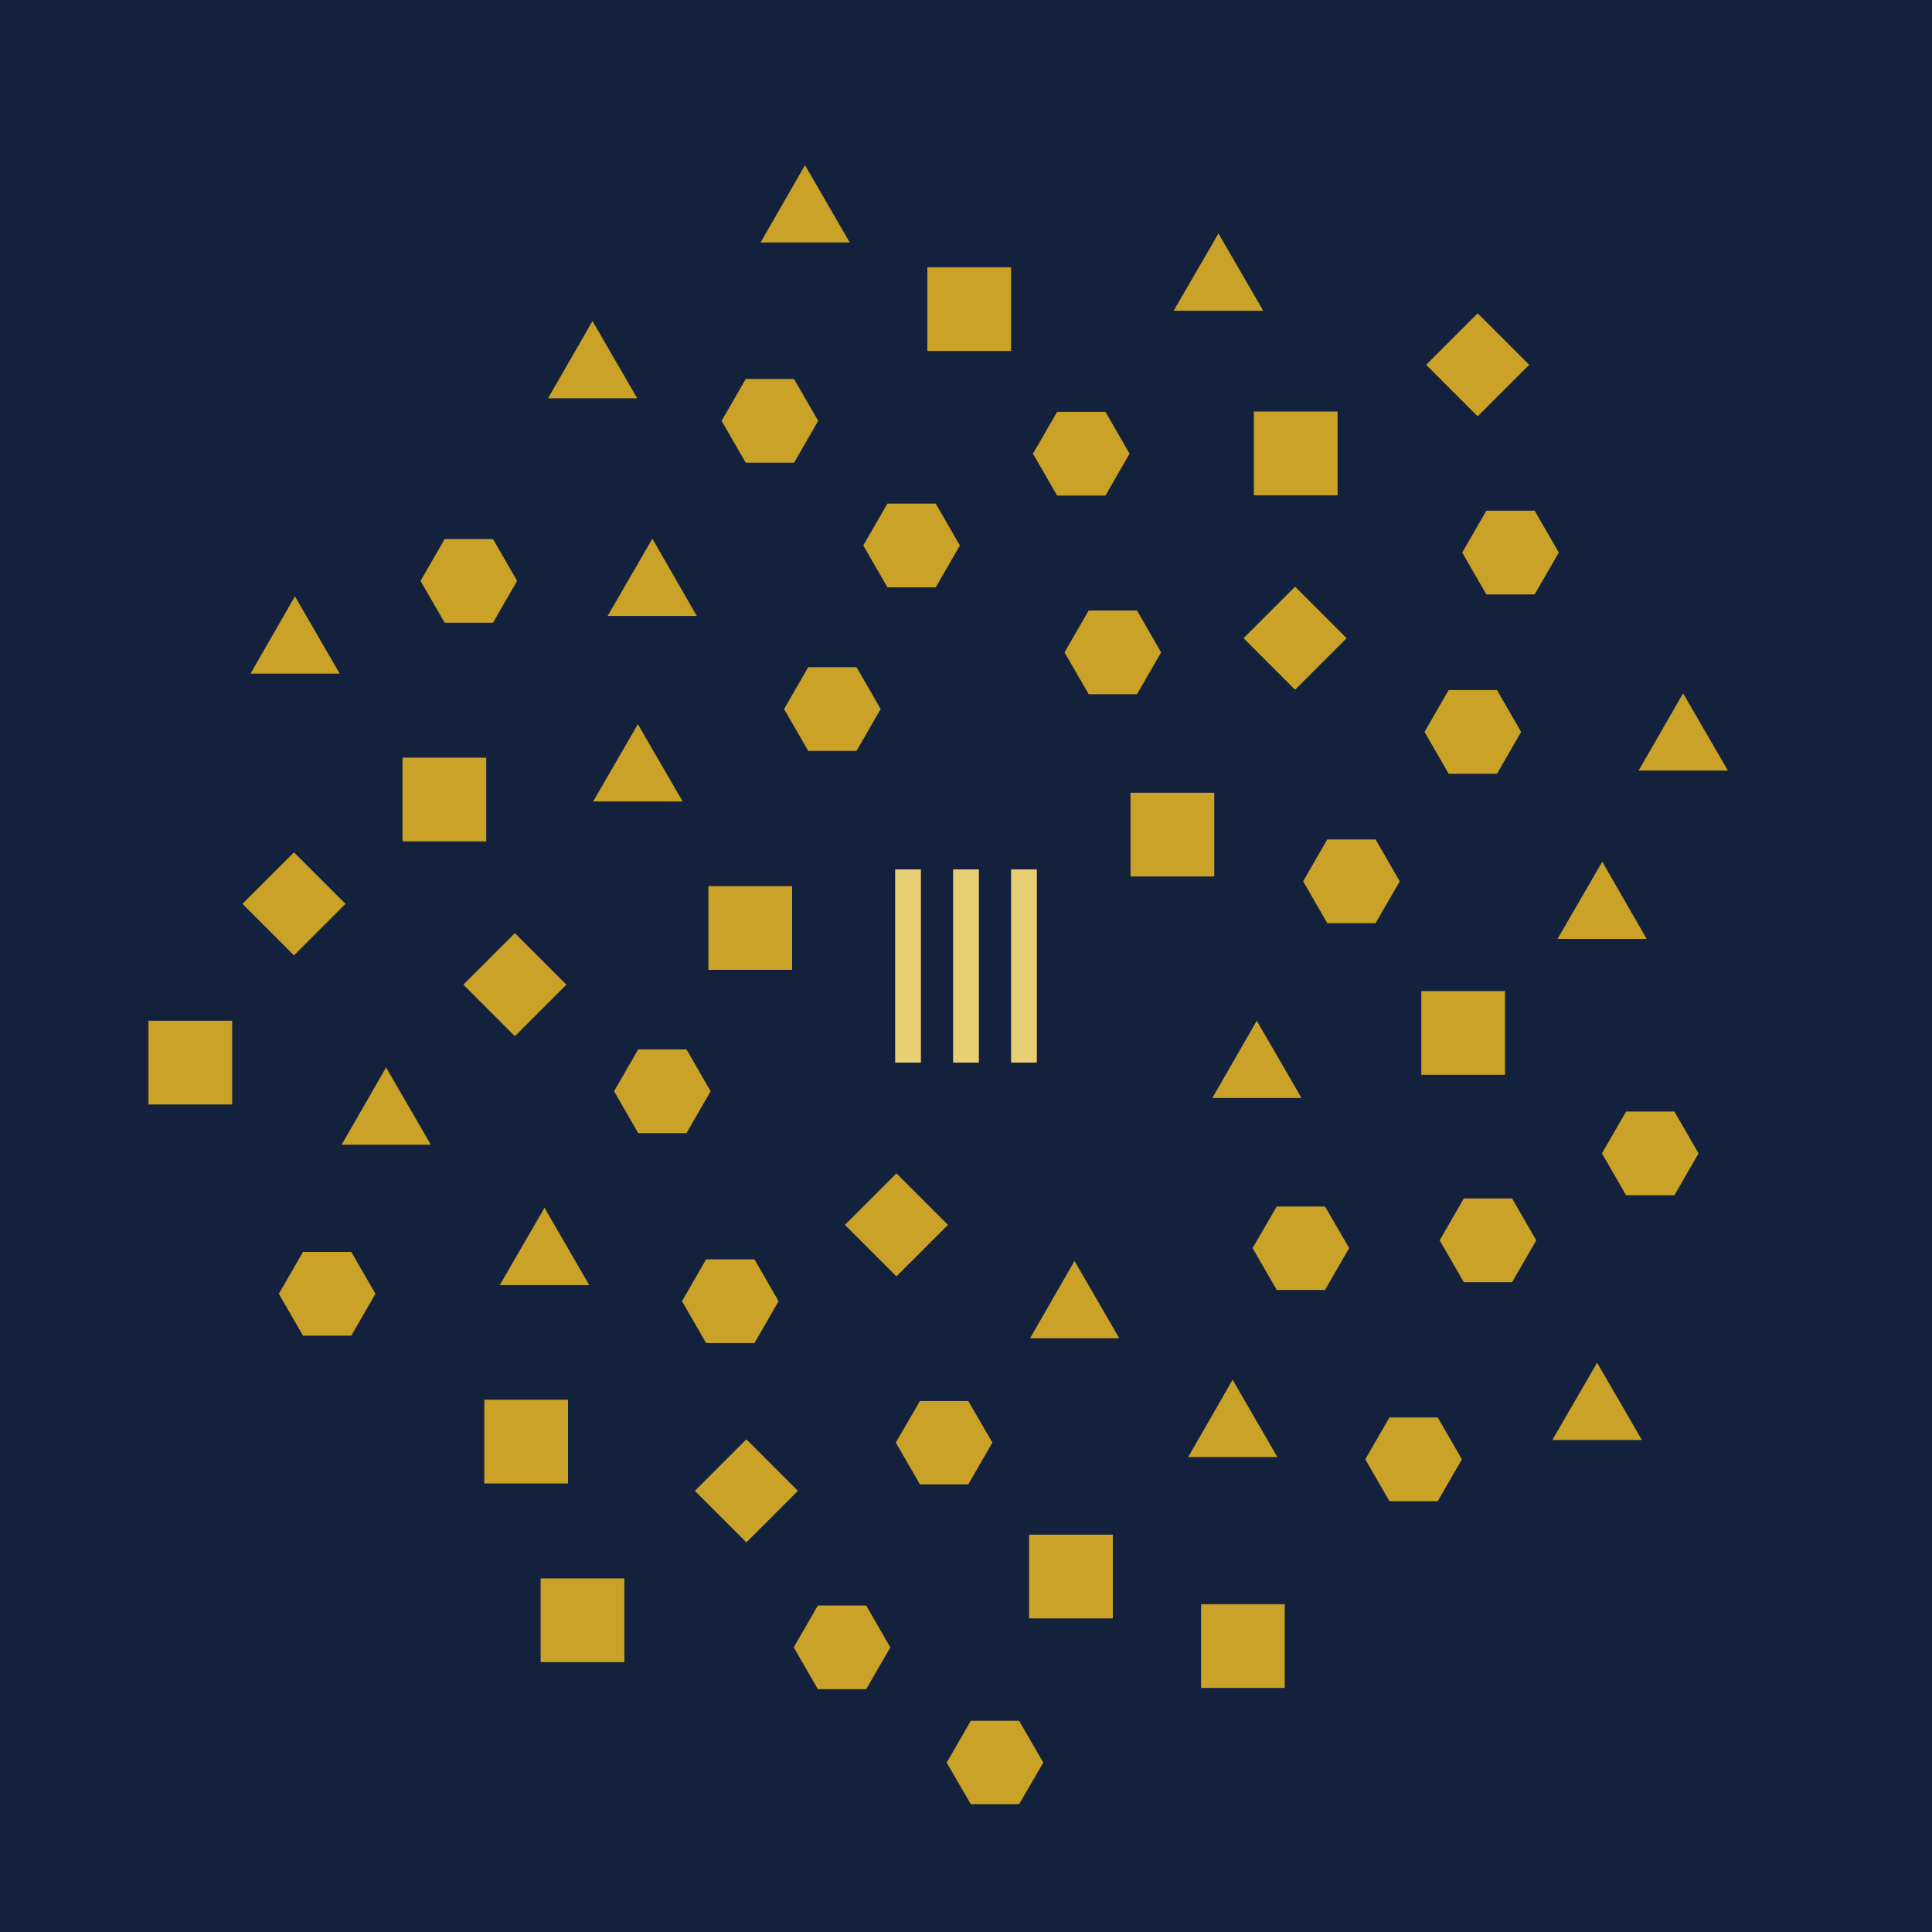
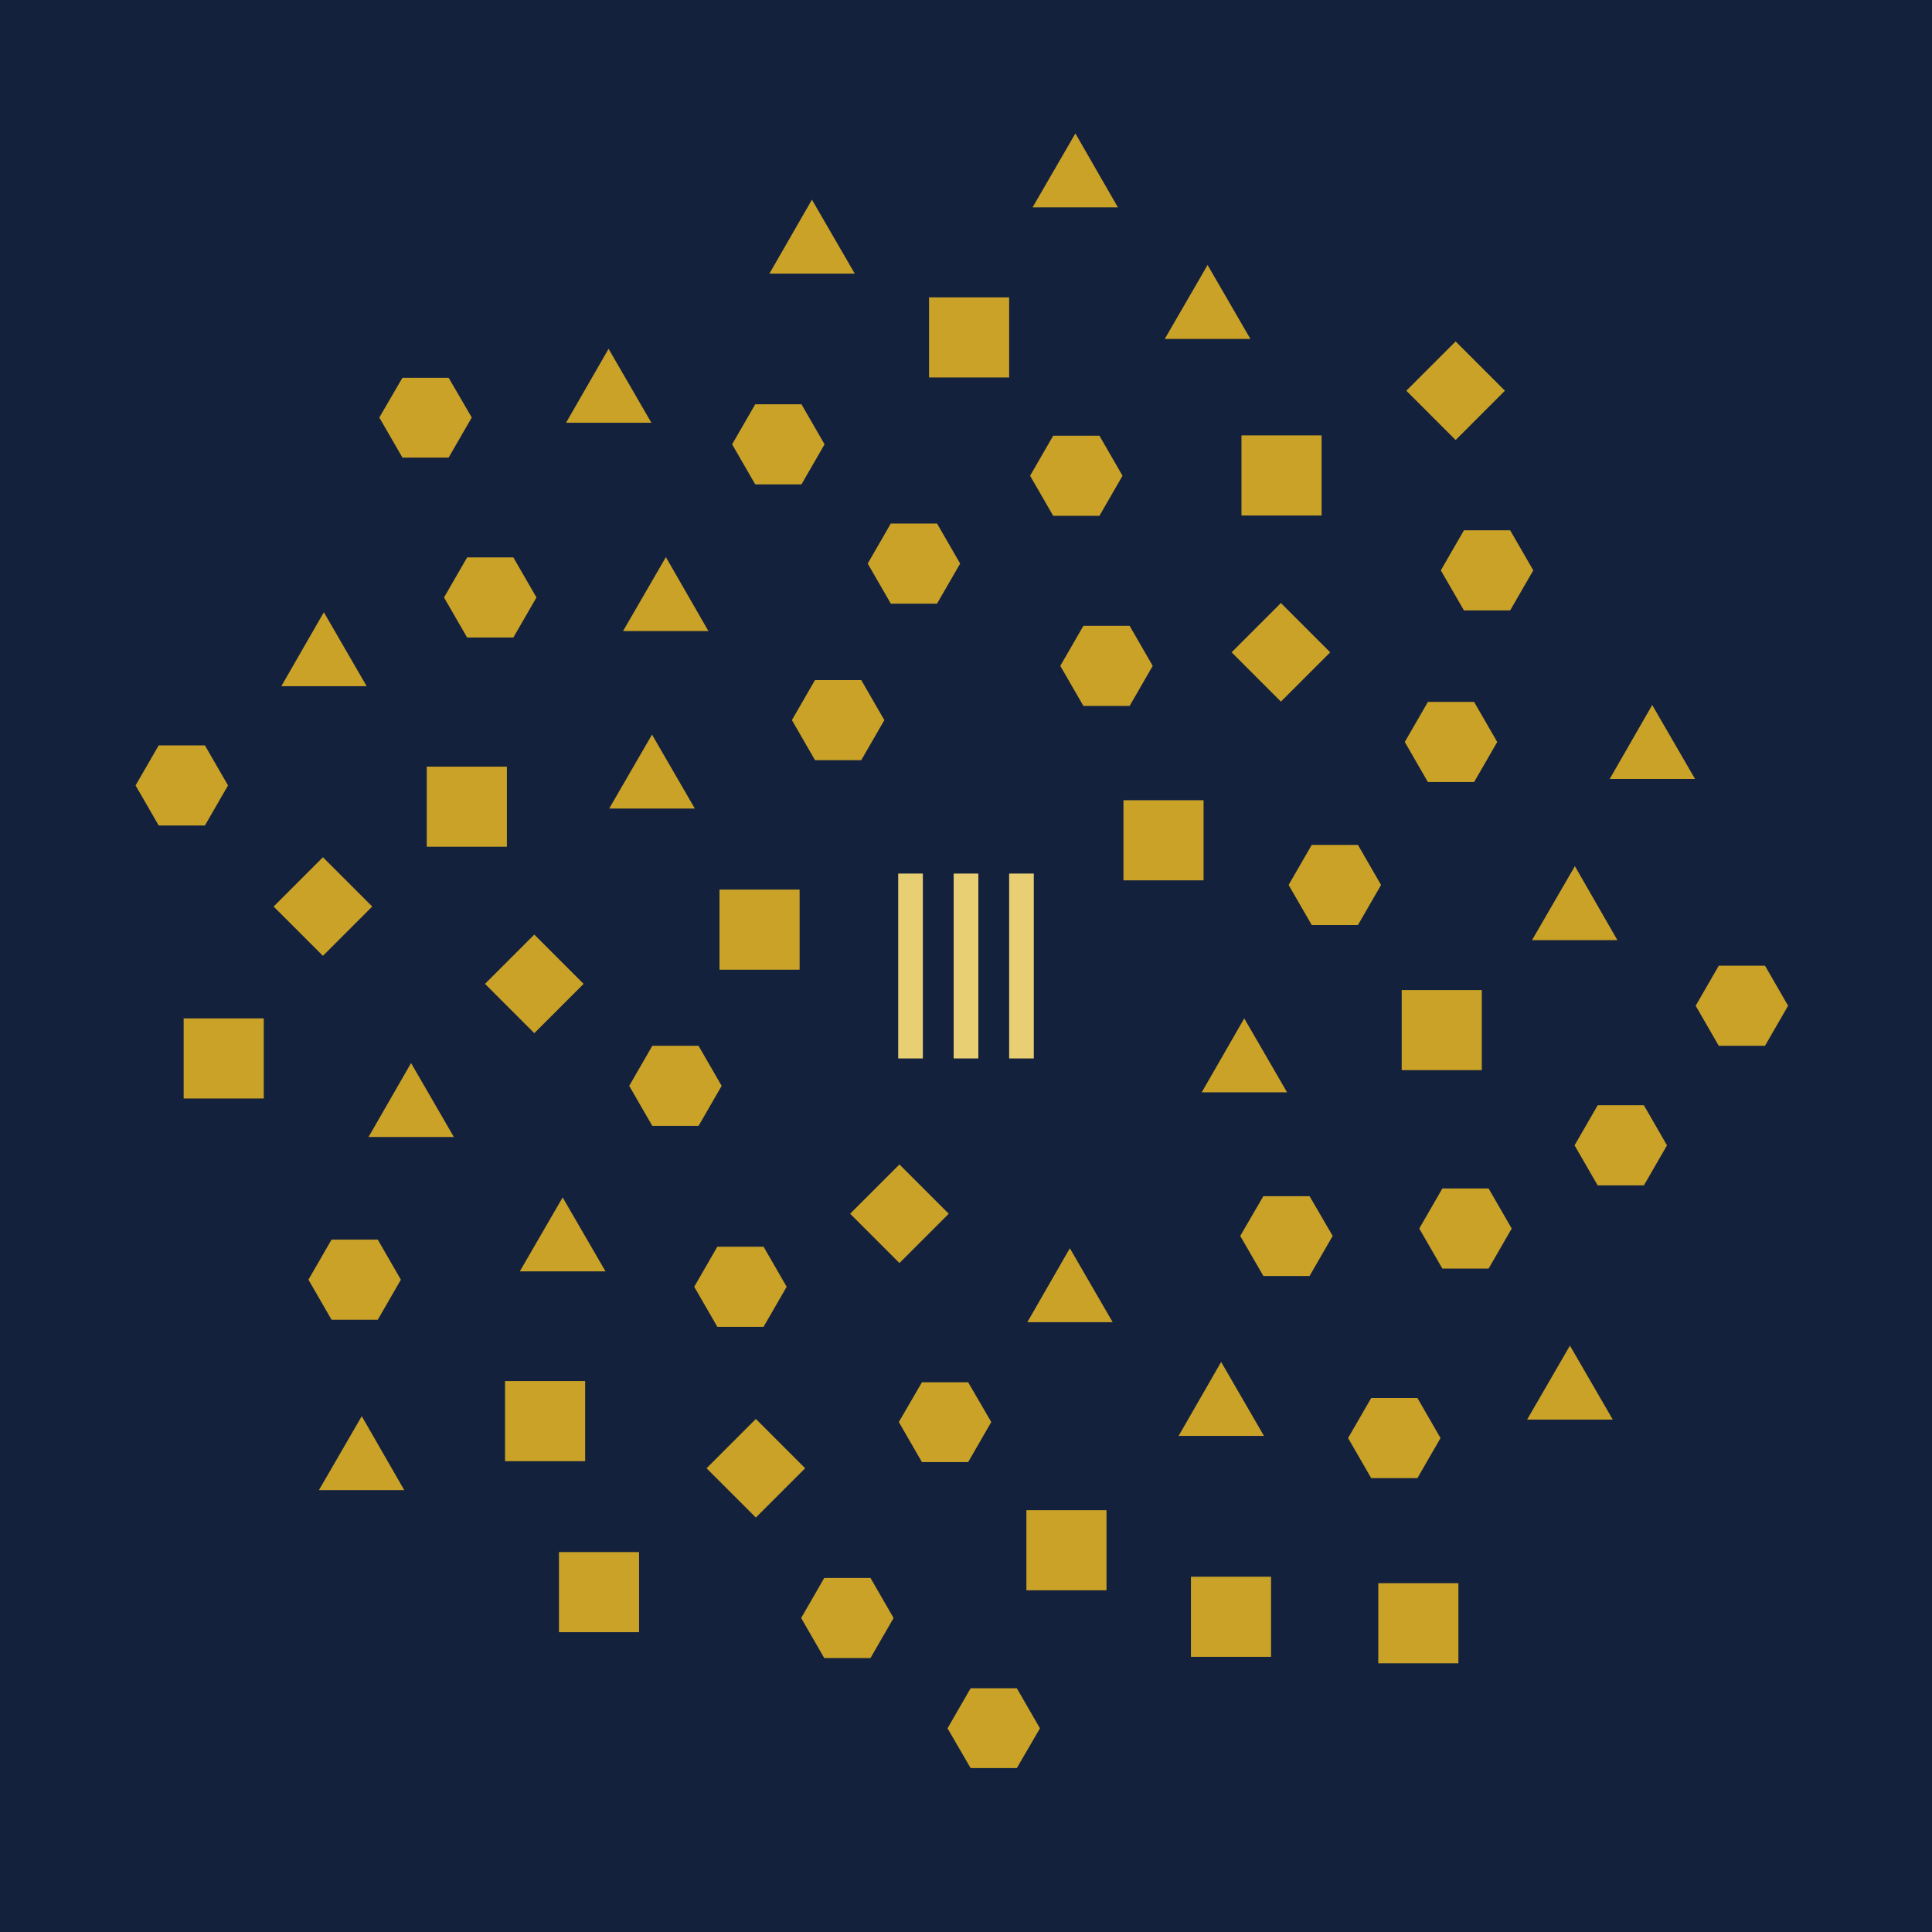
- <svg xmlns="http://www.w3.org/2000/svg" viewBox="0 0 600 600" role="img" aria-labelledby="t">
-   <rect width="600" height="600" fill="#14213d" />
-   <rect x="278.0" y="270.0" width="8" height="60" fill="#e8cf74" />
-   <rect x="296.0" y="270.0" width="8" height="60" fill="#e8cf74" />
-   <rect x="314.0" y="270.0" width="8" height="60" fill="#e8cf74" />
-   <rect x="220.0" y="275.2" width="26" height="26" fill="#c9a227" />
-   <rect x="351.1" y="246.2" width="26" height="26" fill="#c9a227" />
-   <polygon points="278.4,364.4 294.4,380.4 278.4,396.4 262.4,380.4" fill="#c9a227" />
-   <polygon points="273.5,220.2 266.0,233.2 251.0,233.2 243.5,220.2 251.0,207.2 266.0,207.2" fill="#c9a227" />
-   <polygon points="390.3,317.0 404.2,341.0 376.5,341.0" fill="#c9a227" />
-   <polygon points="220.7,338.9 213.2,351.9 198.2,351.9 190.7,338.9 198.2,325.9 213.2,325.9" fill="#c9a227" />
-   <polygon points="360.6,202.6 353.1,215.6 338.1,215.6 330.6,202.6 338.1,189.6 353.1,189.6" fill="#c9a227" />
-   <polygon points="333.7,391.6 347.6,415.6 319.9,415.6" fill="#c9a227" />
-   <polygon points="198.1,224.9 212.0,248.9 184.2,248.9" fill="#c9a227" />
-   <polygon points="434.7,273.7 427.2,286.7 412.2,286.7 404.7,273.7 412.2,260.7 427.2,260.7" fill="#c9a227" />
-   <polygon points="241.8,404.1 234.3,417.1 219.3,417.1 211.8,404.1 219.3,391.1 234.3,391.1" fill="#c9a227" />
-   <polygon points="298.1,169.4 290.6,182.4 275.6,182.4 268.1,169.4 275.6,156.4 290.6,156.4" fill="#c9a227" />
-   <polygon points="419.0,387.6 411.5,400.6 396.5,400.6 389.0,387.6 396.5,374.7 411.5,374.7" fill="#c9a227" />
-   <polygon points="159.9,289.8 175.9,305.8 159.9,321.8 143.9,305.8" fill="#c9a227" />
-   <polygon points="402.2,182.2 418.2,198.2 402.2,214.2 386.2,198.2" fill="#c9a227" />
-   <polygon points="308.2,448.0 300.7,461.0 285.7,461.0 278.2,448.0 285.7,435.1 300.7,435.1" fill="#c9a227" />
-   <polygon points="202.6,167.3 216.4,191.3 188.7,191.3" fill="#c9a227" />
-   <rect x="441.4" y="307.8" width="26" height="26" fill="#c9a227" />
-   <polygon points="169.1,375.1 183.0,399.1 155.2,399.1" fill="#c9a227" />
-   <polygon points="350.8,140.9 343.3,153.9 328.3,153.9 320.8,140.9 328.3,127.9 343.3,127.9" fill="#c9a227" />
-   <polygon points="382.8,428.5 396.7,452.5 369.0,452.5" fill="#c9a227" />
-   <rect x="125.0" y="235.3" width="26" height="26" fill="#c9a227" />
-   <polygon points="472.4,227.3 464.9,240.3 449.9,240.3 442.4,227.3 449.9,214.3 464.9,214.3" fill="#c9a227" />
-   <polygon points="231.8,447.0 247.8,463.0 231.8,479.0 215.8,463.0" fill="#c9a227" />
-   <polygon points="254.1,130.7 246.6,143.7 231.6,143.7 224.1,130.7 231.6,117.7 246.6,117.7" fill="#c9a227" />
-   <polygon points="477.1,385.2 469.6,398.2 454.6,398.2 447.1,385.2 454.6,372.2 469.6,372.2" fill="#c9a227" />
-   <polygon points="119.9,331.5 133.8,355.5 106.1,355.5" fill="#c9a227" />
-   <rect x="389.4" y="127.8" width="26" height="26" fill="#c9a227" />
-   <rect x="319.6" y="476.6" width="26" height="26" fill="#c9a227" />
-   <polygon points="160.6,180.4 153.1,193.4 138.1,193.4 130.6,180.4 138.1,167.4 153.1,167.4" fill="#c9a227" />
-   <polygon points="497.6,267.6 511.4,291.6 483.7,291.6" fill="#c9a227" />
-   <rect x="150.4" y="434.7" width="26" height="26" fill="#c9a227" />
-   <rect x="288.0" y="83.0" width="26" height="26" fill="#c9a227" />
-   <polygon points="454.0,453.2 446.5,466.2 431.5,466.2 424.0,453.2 431.5,440.2 446.5,440.2" fill="#c9a227" />
-   <polygon points="91.3,264.7 107.3,280.7 91.3,296.7 75.3,280.7" fill="#c9a227" />
-   <polygon points="484.1,171.6 476.6,184.6 461.6,184.6 454.1,171.6 461.6,158.6 476.6,158.6" fill="#c9a227" />
-   <polygon points="276.5,511.6 269.0,524.6 254.0,524.6 246.5,511.6 254.0,498.6 269.0,498.6" fill="#c9a227" />
-   <polygon points="184.0,99.7 197.9,123.7 170.2,123.7" fill="#c9a227" />
-   <polygon points="527.5,358.2 520.0,371.2 505.0,371.2 497.5,358.2 505.0,345.2 520.0,345.2" fill="#c9a227" />
-   <polygon points="116.6,401.8 109.1,414.8 94.1,414.8 86.6,401.8 94.1,388.8 109.1,388.8" fill="#c9a227" />
-   <polygon points="378.4,72.5 392.3,96.5 364.5,96.5" fill="#c9a227" />
-   <rect x="373.0" y="498.2" width="26" height="26" fill="#c9a227" />
-   <polygon points="91.6,185.2 105.5,209.2 77.8,209.2" fill="#c9a227" />
-   <polygon points="522.7,215.3 536.6,239.3 508.9,239.3" fill="#c9a227" />
-   <rect x="167.9" y="490.2" width="26" height="26" fill="#c9a227" />
-   <polygon points="250.0,51.3 263.9,75.3 236.2,75.3" fill="#c9a227" />
-   <polygon points="496.0,423.2 509.9,447.2 482.1,447.2" fill="#c9a227" />
-   <rect x="46.1" y="317.0" width="26" height="26" fill="#c9a227" />
-   <polygon points="458.9,97.3 474.9,113.3 458.9,129.3 442.9,113.3" fill="#c9a227" />
-   <polygon points="324.0,547.4 316.5,560.3 301.5,560.3 294.0,547.4 301.5,534.4 316.5,534.4" fill="#c9a227" />
+ <svg xmlns="http://www.w3.org/2000/svg" viewBox="0 0 627 627" role="img" aria-labelledby="t">
+   <rect width="627" height="627" fill="#14213d" />
+   <rect x="291.5" y="283.5" width="8" height="60" fill="#e8cf74" />
+   <rect x="309.5" y="283.5" width="8" height="60" fill="#e8cf74" />
+   <rect x="327.5" y="283.5" width="8" height="60" fill="#e8cf74" />
+   <rect x="233.5" y="288.7" width="26" height="26" fill="#c9a227" />
+   <rect x="364.6" y="259.7" width="26" height="26" fill="#c9a227" />
+   <polygon points="291.9,377.9 307.9,393.9 291.9,409.9 275.9,393.9" fill="#c9a227" />
+   <polygon points="287.0,233.7 279.5,246.7 264.5,246.7 257.0,233.7 264.5,220.7 279.5,220.7" fill="#c9a227" />
+   <polygon points="403.8,330.5 417.7,354.5 390.0,354.5" fill="#c9a227" />
+   <polygon points="234.2,352.4 226.7,365.4 211.7,365.4 204.2,352.4 211.7,339.4 226.7,339.4" fill="#c9a227" />
+   <polygon points="374.1,216.1 366.6,229.1 351.6,229.1 344.1,216.1 351.6,203.1 366.6,203.1" fill="#c9a227" />
+   <polygon points="347.2,405.1 361.1,429.1 333.4,429.1" fill="#c9a227" />
+   <polygon points="211.6,238.4 225.5,262.4 197.7,262.4" fill="#c9a227" />
+   <polygon points="448.2,287.2 440.7,300.2 425.7,300.2 418.2,287.2 425.7,274.2 440.7,274.2" fill="#c9a227" />
+   <polygon points="255.3,417.6 247.8,430.6 232.8,430.6 225.3,417.6 232.8,404.6 247.8,404.6" fill="#c9a227" />
+   <polygon points="311.6,182.9 304.1,195.9 289.1,195.9 281.6,182.9 289.1,169.9 304.1,169.9" fill="#c9a227" />
+   <polygon points="432.5,401.1 425.0,414.1 410.0,414.1 402.5,401.1 410.0,388.2 425.0,388.2" fill="#c9a227" />
+   <polygon points="173.4,303.3 189.4,319.3 173.4,335.3 157.4,319.3" fill="#c9a227" />
+   <polygon points="415.7,195.7 431.7,211.7 415.7,227.7 399.7,211.7" fill="#c9a227" />
+   <polygon points="321.7,461.5 314.2,474.5 299.2,474.5 291.7,461.5 299.2,448.6 314.2,448.6" fill="#c9a227" />
+   <polygon points="216.1,180.8 229.9,204.8 202.2,204.8" fill="#c9a227" />
+   <rect x="454.9" y="321.3" width="26" height="26" fill="#c9a227" />
+   <polygon points="182.6,388.6 196.5,412.6 168.7,412.6" fill="#c9a227" />
+   <polygon points="364.3,154.4 356.8,167.4 341.8,167.4 334.3,154.4 341.8,141.4 356.8,141.4" fill="#c9a227" />
+   <polygon points="396.3,442.0 410.2,466.0 382.5,466.0" fill="#c9a227" />
+   <rect x="138.5" y="248.8" width="26" height="26" fill="#c9a227" />
+   <polygon points="485.9,240.8 478.4,253.8 463.4,253.8 455.9,240.8 463.4,227.8 478.4,227.8" fill="#c9a227" />
+   <polygon points="245.3,460.5 261.3,476.5 245.3,492.5 229.3,476.5" fill="#c9a227" />
+   <polygon points="267.6,144.2 260.1,157.2 245.1,157.2 237.6,144.2 245.1,131.2 260.1,131.2" fill="#c9a227" />
+   <polygon points="490.6,398.7 483.1,411.7 468.1,411.7 460.6,398.7 468.1,385.7 483.1,385.7" fill="#c9a227" />
+   <polygon points="133.4,345.0 147.3,369.0 119.6,369.0" fill="#c9a227" />
+   <rect x="402.9" y="141.3" width="26" height="26" fill="#c9a227" />
+   <rect x="333.1" y="490.1" width="26" height="26" fill="#c9a227" />
+   <polygon points="174.1,193.9 166.6,206.9 151.6,206.9 144.1,193.9 151.6,180.9 166.6,180.9" fill="#c9a227" />
+   <polygon points="511.1,281.1 524.9,305.1 497.2,305.1" fill="#c9a227" />
+   <rect x="163.9" y="448.2" width="26" height="26" fill="#c9a227" />
+   <rect x="301.5" y="96.5" width="26" height="26" fill="#c9a227" />
+   <polygon points="467.5,466.7 460.0,479.7 445.0,479.7 437.5,466.7 445.0,453.7 460.0,453.7" fill="#c9a227" />
+   <polygon points="104.8,278.2 120.8,294.2 104.8,310.2 88.8,294.2" fill="#c9a227" />
+   <polygon points="497.6,185.1 490.1,198.1 475.1,198.1 467.6,185.1 475.1,172.1 490.1,172.1" fill="#c9a227" />
+   <polygon points="290.0,525.1 282.5,538.1 267.5,538.1 260.0,525.1 267.5,512.1 282.5,512.1" fill="#c9a227" />
+   <polygon points="197.5,113.2 211.4,137.2 183.7,137.2" fill="#c9a227" />
+   <polygon points="541.0,371.7 533.5,384.7 518.5,384.7 511.0,371.7 518.5,358.7 533.5,358.7" fill="#c9a227" />
+   <polygon points="130.1,415.3 122.6,428.3 107.6,428.3 100.1,415.3 107.6,402.3 122.6,402.3" fill="#c9a227" />
+   <polygon points="391.9,86.0 405.8,110.0 378.0,110.0" fill="#c9a227" />
+   <rect x="386.5" y="511.7" width="26" height="26" fill="#c9a227" />
+   <polygon points="105.1,198.7 119.0,222.7 91.3,222.7" fill="#c9a227" />
+   <polygon points="536.2,228.8 550.1,252.8 522.4,252.8" fill="#c9a227" />
+   <rect x="181.4" y="503.7" width="26" height="26" fill="#c9a227" />
+   <polygon points="263.5,64.8 277.4,88.8 249.7,88.8" fill="#c9a227" />
+   <polygon points="509.5,436.7 523.4,460.7 495.6,460.7" fill="#c9a227" />
+   <rect x="59.6" y="330.5" width="26" height="26" fill="#c9a227" />
+   <polygon points="472.4,110.8 488.4,126.8 472.4,142.8 456.4,126.8" fill="#c9a227" />
+   <polygon points="337.5,560.9 330.0,573.8 315.0,573.8 307.5,560.9 315.0,547.9 330.0,547.9" fill="#c9a227" />
+   <polygon points="153.1,135.5 145.6,148.5 130.6,148.5 123.1,135.5 130.6,122.6 145.6,122.6" fill="#c9a227" />
+   <polygon points="580.3,326.4 572.8,339.4 557.8,339.4 550.3,326.4 557.8,313.4 572.8,313.4" fill="#c9a227" />
+   <polygon points="117.4,459.6 131.2,483.6 103.5,483.6" fill="#c9a227" />
+   <polygon points="349.0,43.3 362.8,67.3 335.1,67.3" fill="#c9a227" />
+   <rect x="447.3" y="513.8" width="26" height="26" fill="#c9a227" />
+   <polygon points="74.0,254.9 66.5,267.9 51.5,267.9 44.0,254.9 51.5,241.9 66.5,241.9" fill="#c9a227" />
</svg>
